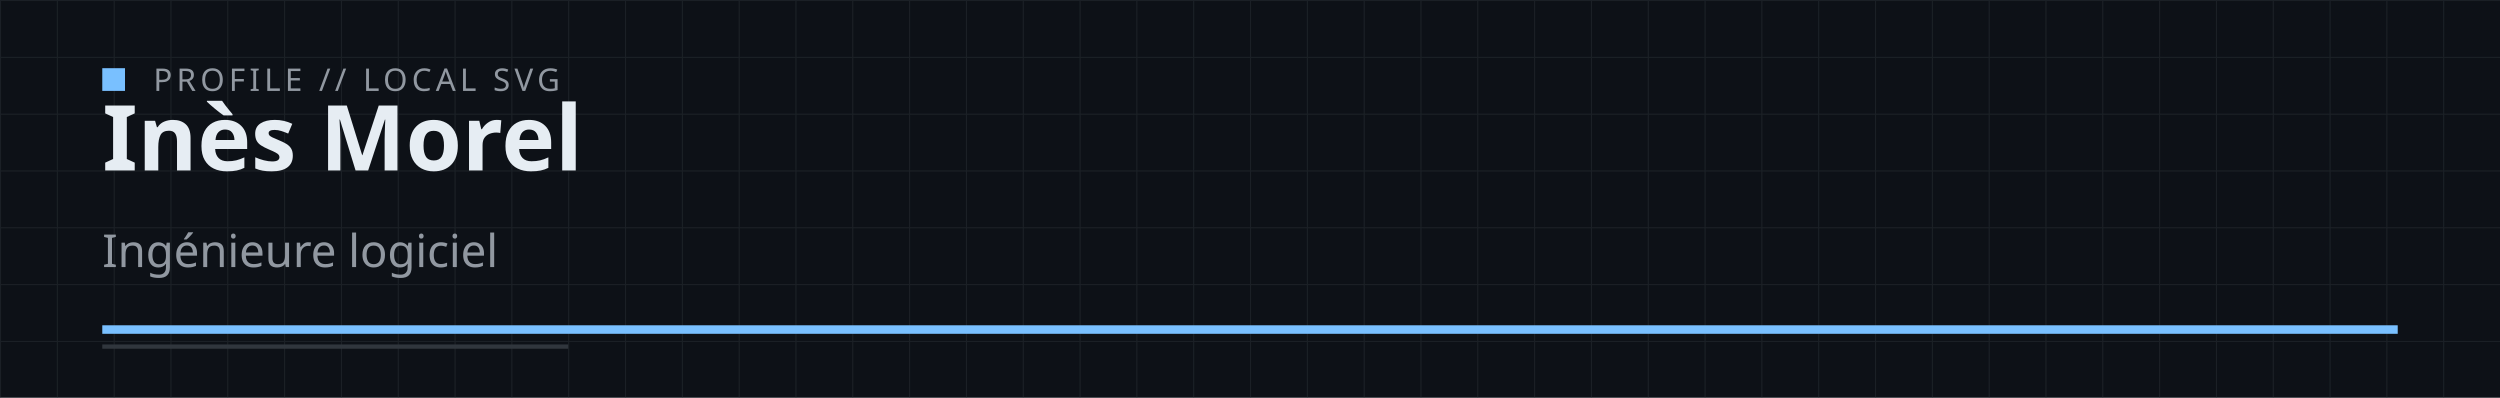
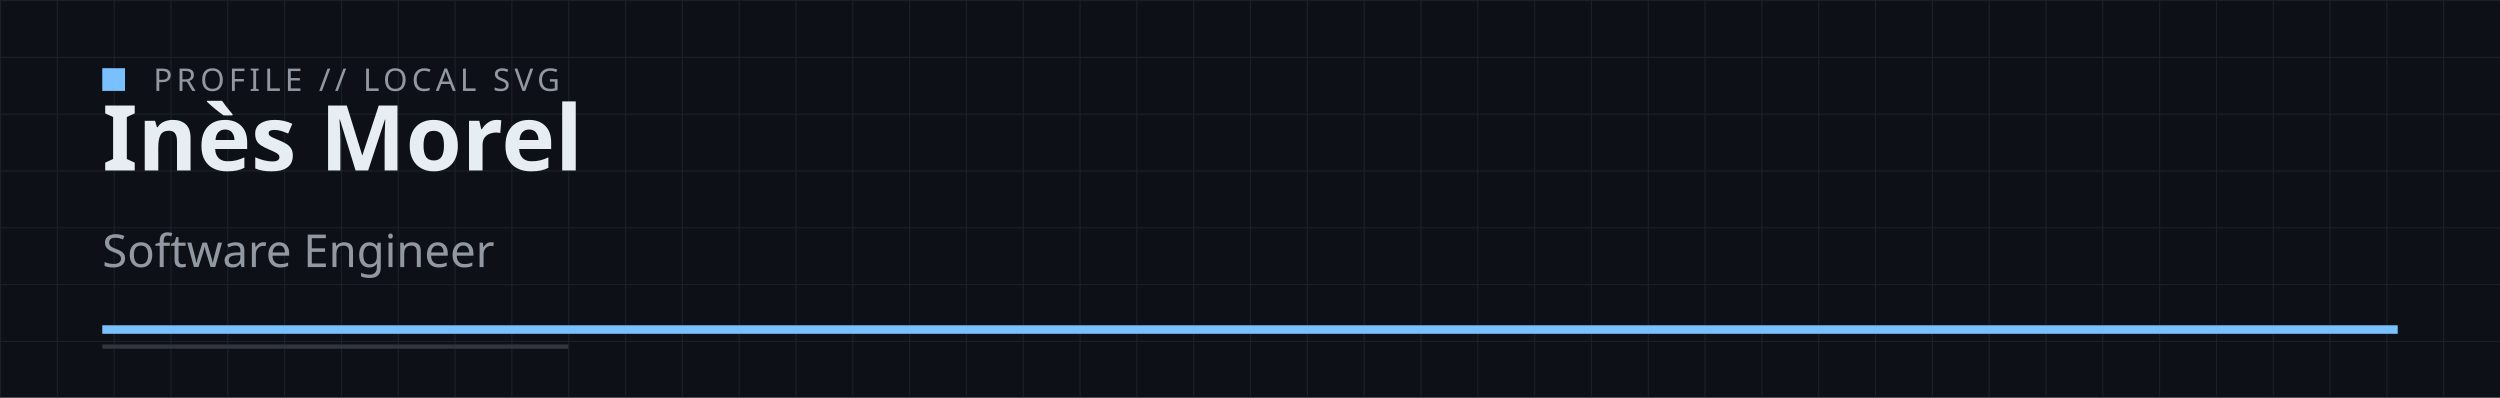
<svg xmlns="http://www.w3.org/2000/svg" width="880" height="140" viewBox="0 0 880 140" role="img">
  <defs>
    <pattern id="grid" width="20" height="20" patternUnits="userSpaceOnUse">
      <path d="M 20 0 L 0 0 0 20" fill="none" stroke="#30363d" stroke-width="0.75" opacity="0.4" />
    </pattern>
  </defs>
  <rect width="880" height="140" fill="#0d1117" />
  <rect width="880" height="140" fill="url(#grid)" />
  <rect x="36" y="24" width="8" height="8" fill="#79c0ff" />
  <text x="54" y="32" fill="#9198a1" font-family="ui-sans-serif, system-ui, sans-serif" font-size="11" letter-spacing="1.5">PROFILE // LOCAL SVG</text>
  <text x="36" y="60" fill="#e6edf3" font-family="ui-sans-serif, system-ui, sans-serif" font-size="32" font-weight="bold">Inès Morel</text>
-   <text x="36" y="94" fill="#9198a1" font-family="ui-sans-serif, system-ui, sans-serif" font-size="16">Ingénieure logiciel</text>
+   <text x="36" y="94" fill="#9198a1" font-family="ui-sans-serif, system-ui, sans-serif" font-size="16">Software Engineer</text>
  <line x1="36" y1="116" x2="844" y2="116" stroke="#79c0ff" stroke-width="3" />
  <line x1="36" y1="122" x2="200" y2="122" stroke="#30363d" stroke-width="1.5" />
</svg>
